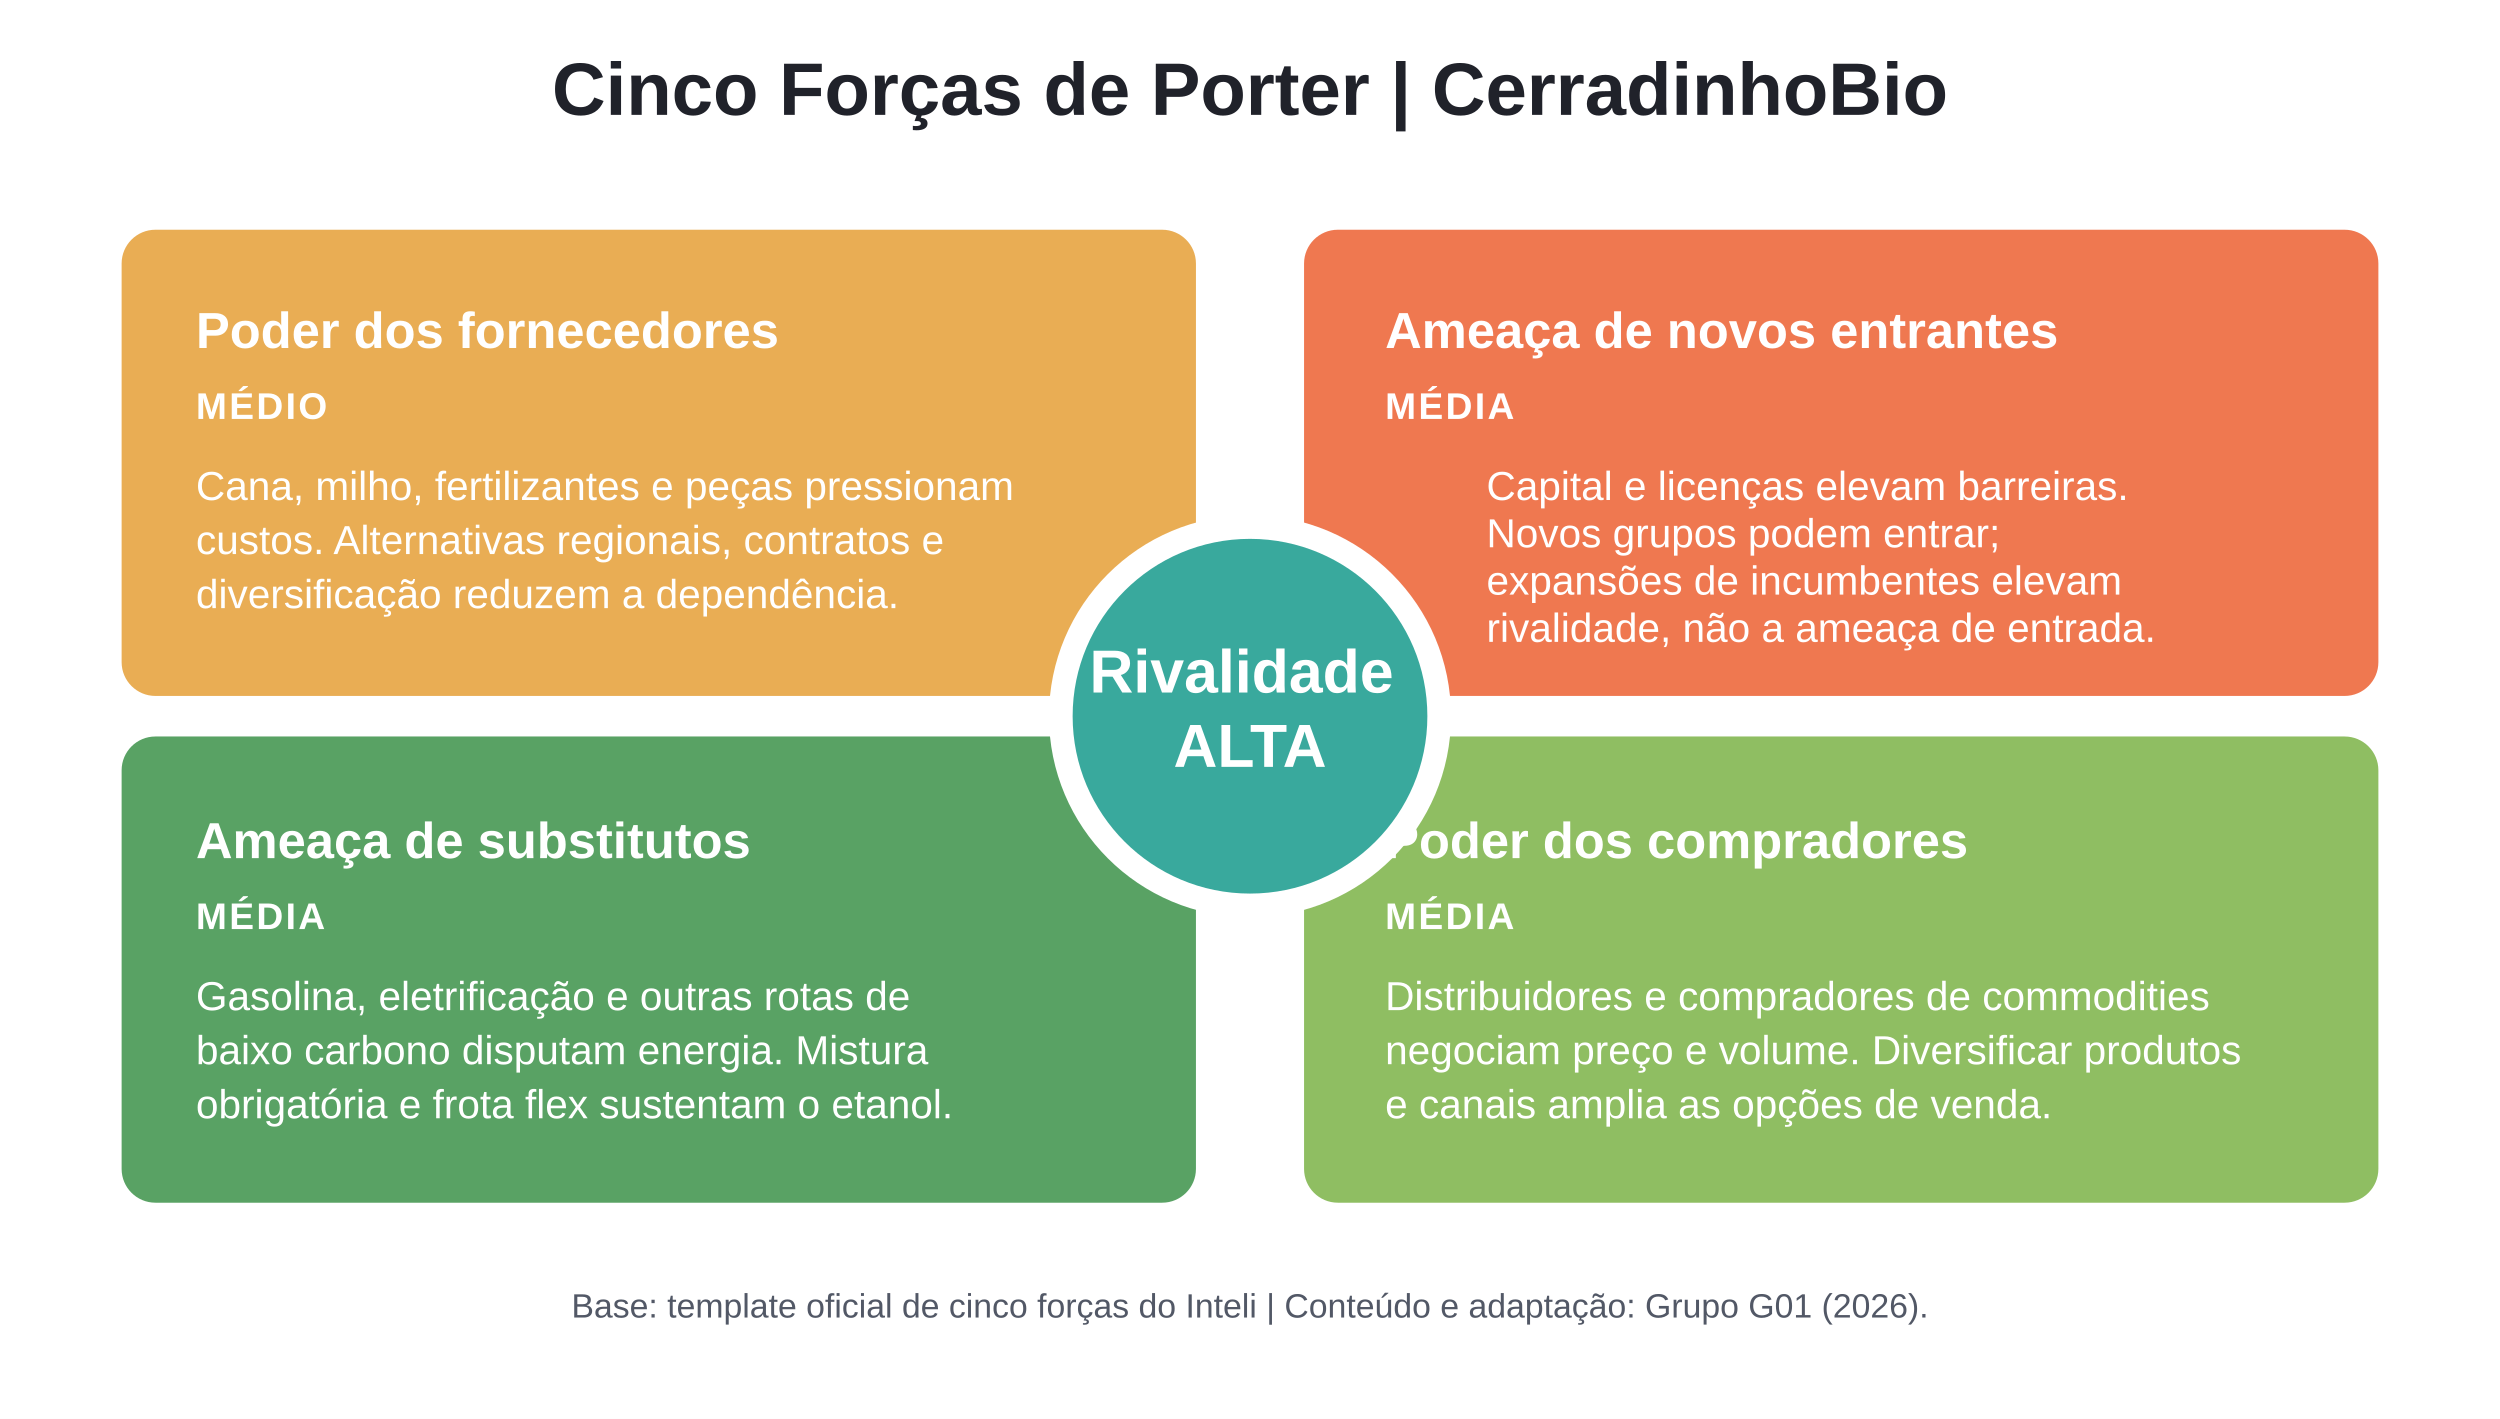
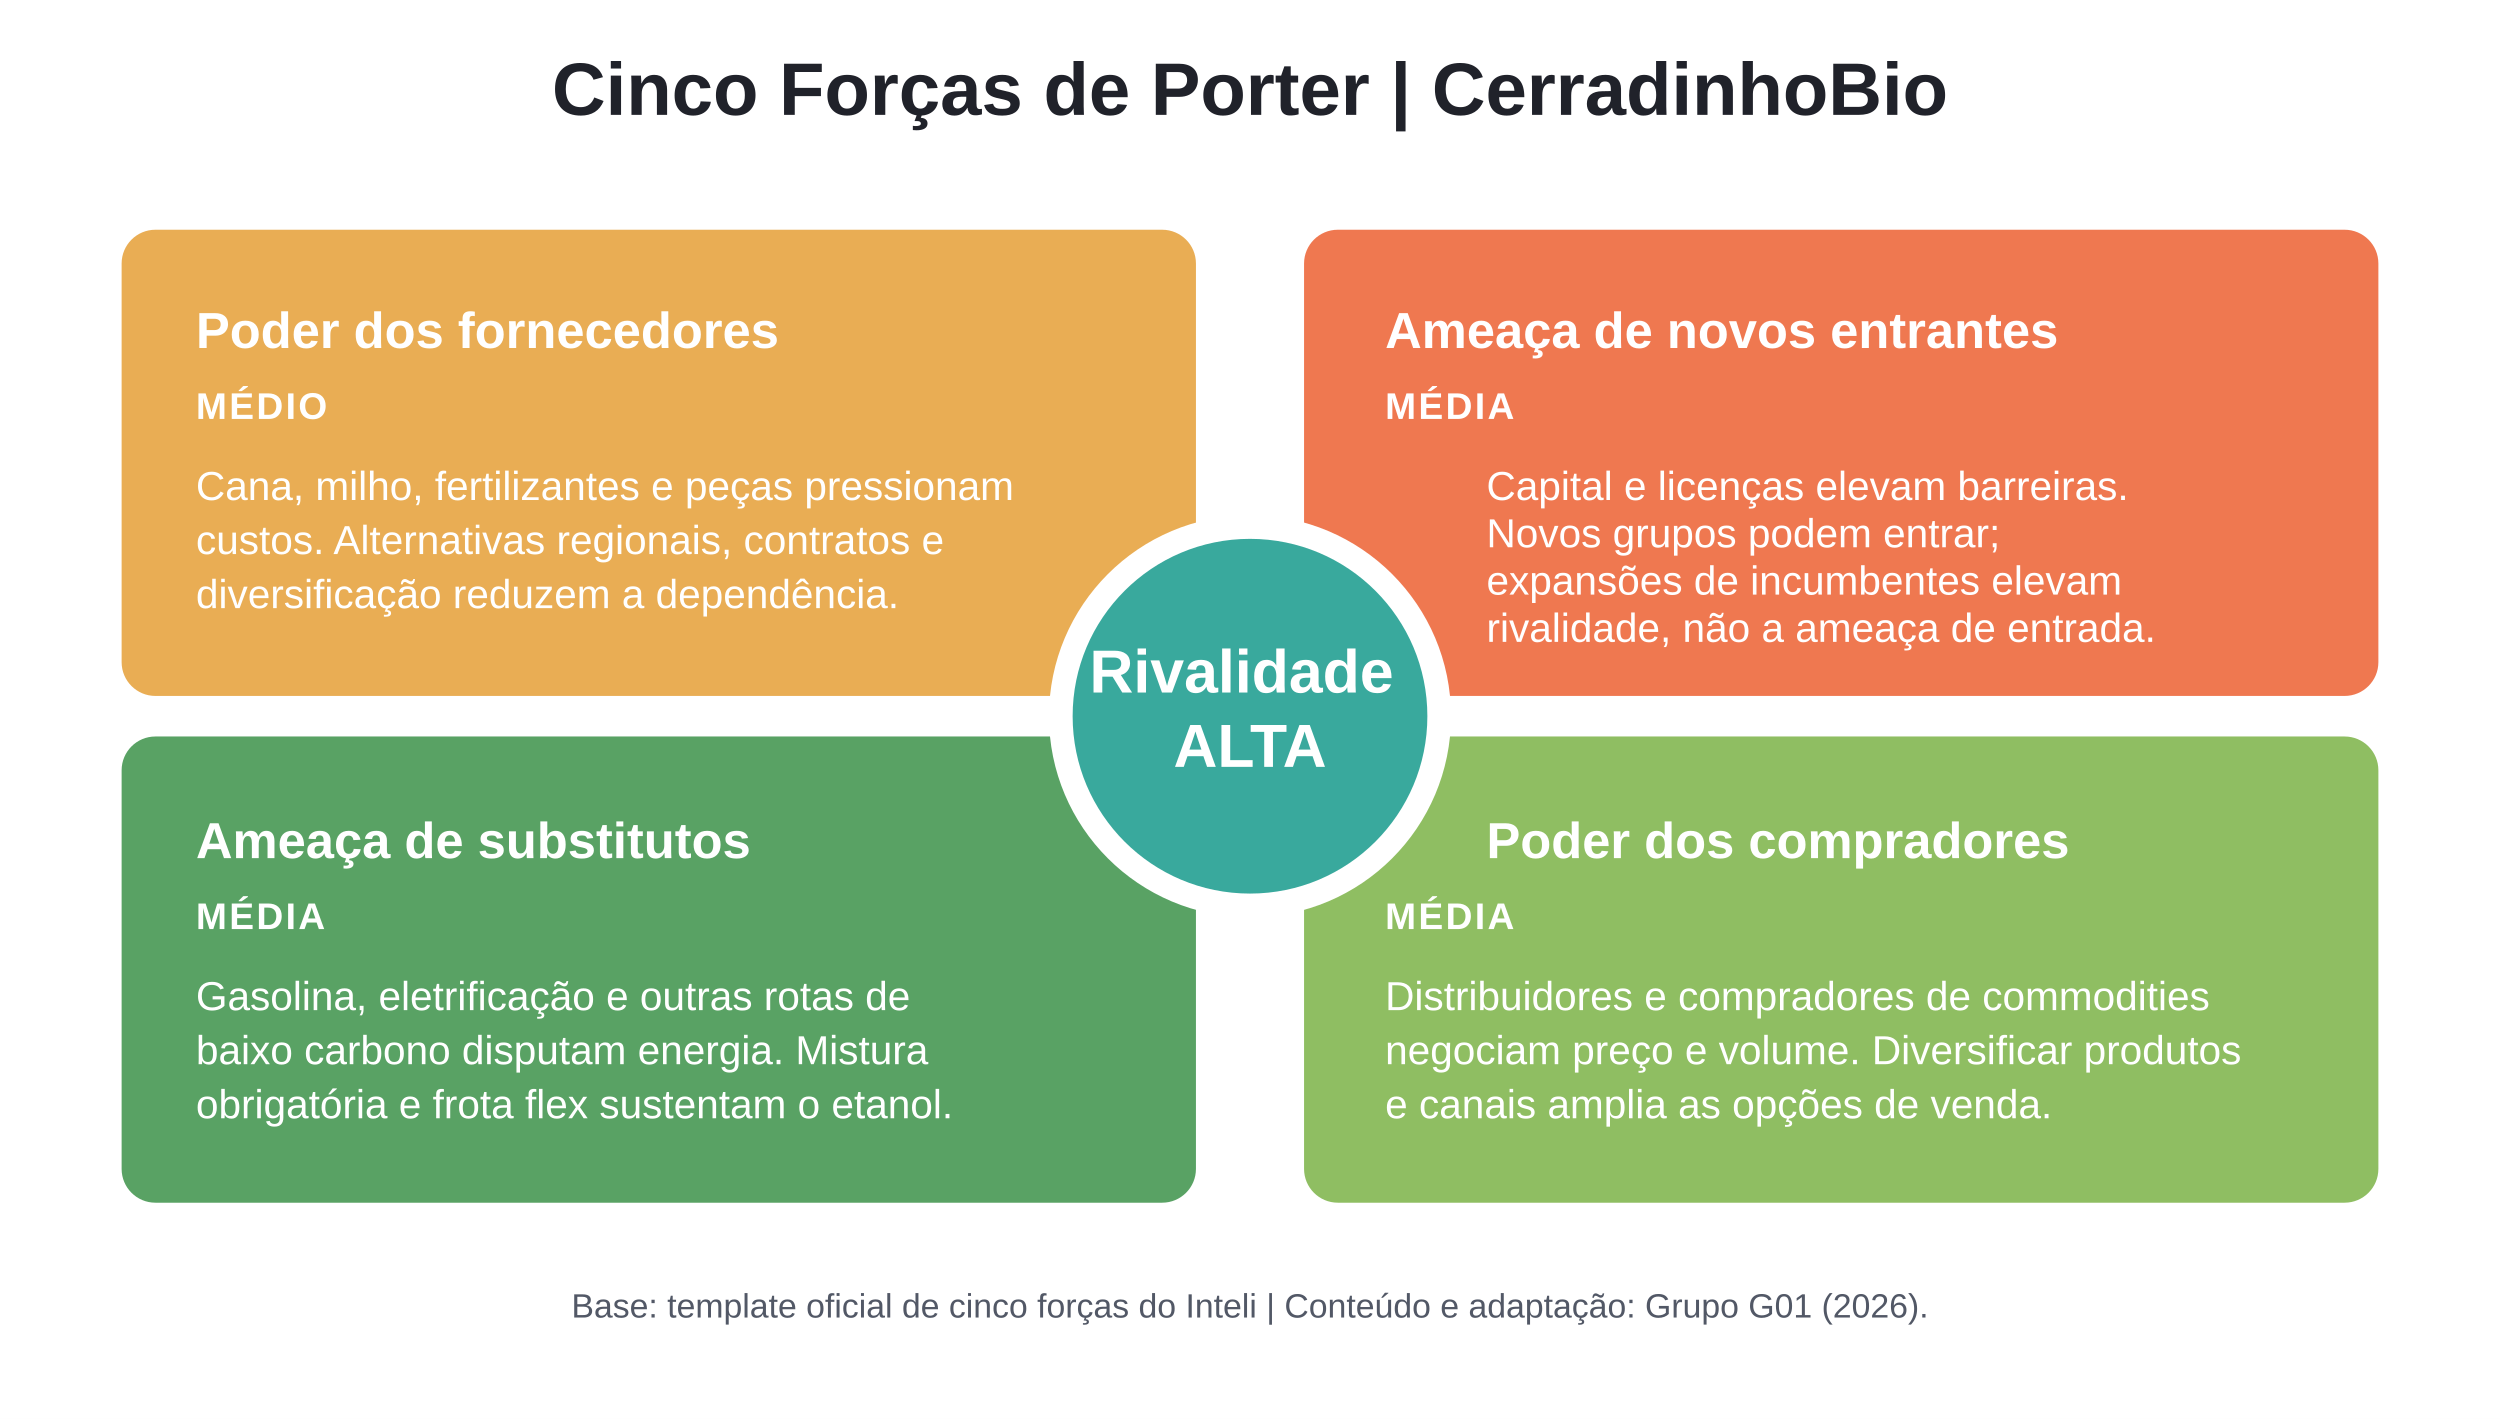
<svg xmlns="http://www.w3.org/2000/svg" width="1480" height="840" viewBox="0 0 740 420" role="img" aria-labelledby="title desc">
  <defs>
    <style>
      .title { font: 700 22px Arial, sans-serif; fill: #20222a; }
      .label { font: 700 15px Arial, sans-serif; fill: #fff; }
      .rating { font: 700 11px Arial, sans-serif; letter-spacing: .7px; fill: #fff; }
      .body { font: 12px Arial, sans-serif; fill: #fff; }
      .center { font: 700 18px Arial, sans-serif; fill: #fff; }
      .foot { font: 10px Arial, sans-serif; fill: #525866; }
    </style>
  </defs>
  <rect width="740" height="420" fill="#fff" />
  <text x="370" y="34" text-anchor="middle" class="title">Cinco Forças de Porter | CerradinhoBio</text>
  <rect x="36" y="68" width="318" height="138" rx="10" fill="#e9ad54" />
  <text x="58" y="103" class="label">Poder dos fornecedores</text>
  <text x="58" y="124" class="rating">MÉDIO</text>
  <text x="58" y="148" class="body">
    <tspan x="58" dy="0">Cana, milho, fertilizantes e peças pressionam</tspan>
    <tspan x="58" dy="16">custos. Alternativas regionais, contratos e</tspan>
    <tspan x="58" dy="16">diversificação reduzem a dependência.</tspan>
  </text>
  <rect x="386" y="68" width="318" height="138" rx="10" fill="#ef7850" />
  <text x="410" y="103" class="label">Ameaça de novos entrantes</text>
  <text x="410" y="124" class="rating">MÉDIA</text>
  <text x="440" y="148" class="body">
    <tspan x="440" dy="0">Capital e licenças elevam barreiras.</tspan>
    <tspan x="440" dy="14">Novos grupos podem entrar;</tspan>
    <tspan x="440" dy="14">expansões de incumbentes elevam</tspan>
    <tspan x="440" dy="14">rivalidade, não a ameaça de entrada.</tspan>
  </text>
  <rect x="36" y="218" width="318" height="138" rx="10" fill="#59a264" />
  <text x="58" y="254" class="label">Ameaça de substitutos</text>
  <text x="58" y="275" class="rating">MÉDIA</text>
  <text x="58" y="299" class="body">
    <tspan x="58" dy="0">Gasolina, eletrificação e outras rotas de</tspan>
    <tspan x="58" dy="16">baixo carbono disputam energia. Mistura</tspan>
    <tspan x="58" dy="16">obrigatória e frota flex sustentam o etanol.</tspan>
  </text>
  <rect x="386" y="218" width="318" height="138" rx="10" fill="#8fbe62" />
-   <text x="410" y="254" class="label">Poder dos compradores</text>
+   <text x="440" y="254" class="label">Poder dos compradores</text>
  <text x="410" y="275" class="rating">MÉDIA</text>
  <text x="410" y="299" class="body">
    <tspan x="410" dy="0">Distribuidores e compradores de commodities</tspan>
    <tspan x="410" dy="16">negociam preço e volume. Diversificar produtos</tspan>
    <tspan x="410" dy="16">e canais amplia as opções de venda.</tspan>
  </text>
  <circle cx="370" cy="212" r="56" fill="#39a99d" stroke="#fff" stroke-width="7" />
  <text x="370" y="205" text-anchor="middle" class="center">
    <tspan x="370" dy="0">Rivalidade</tspan>
    <tspan x="370" dy="22">ALTA</tspan>
  </text>
  <text x="370" y="390" text-anchor="middle" class="foot">Base: template oficial de cinco forças do Inteli | Conteúdo e adaptação: Grupo G01 (2026).</text>
</svg>
